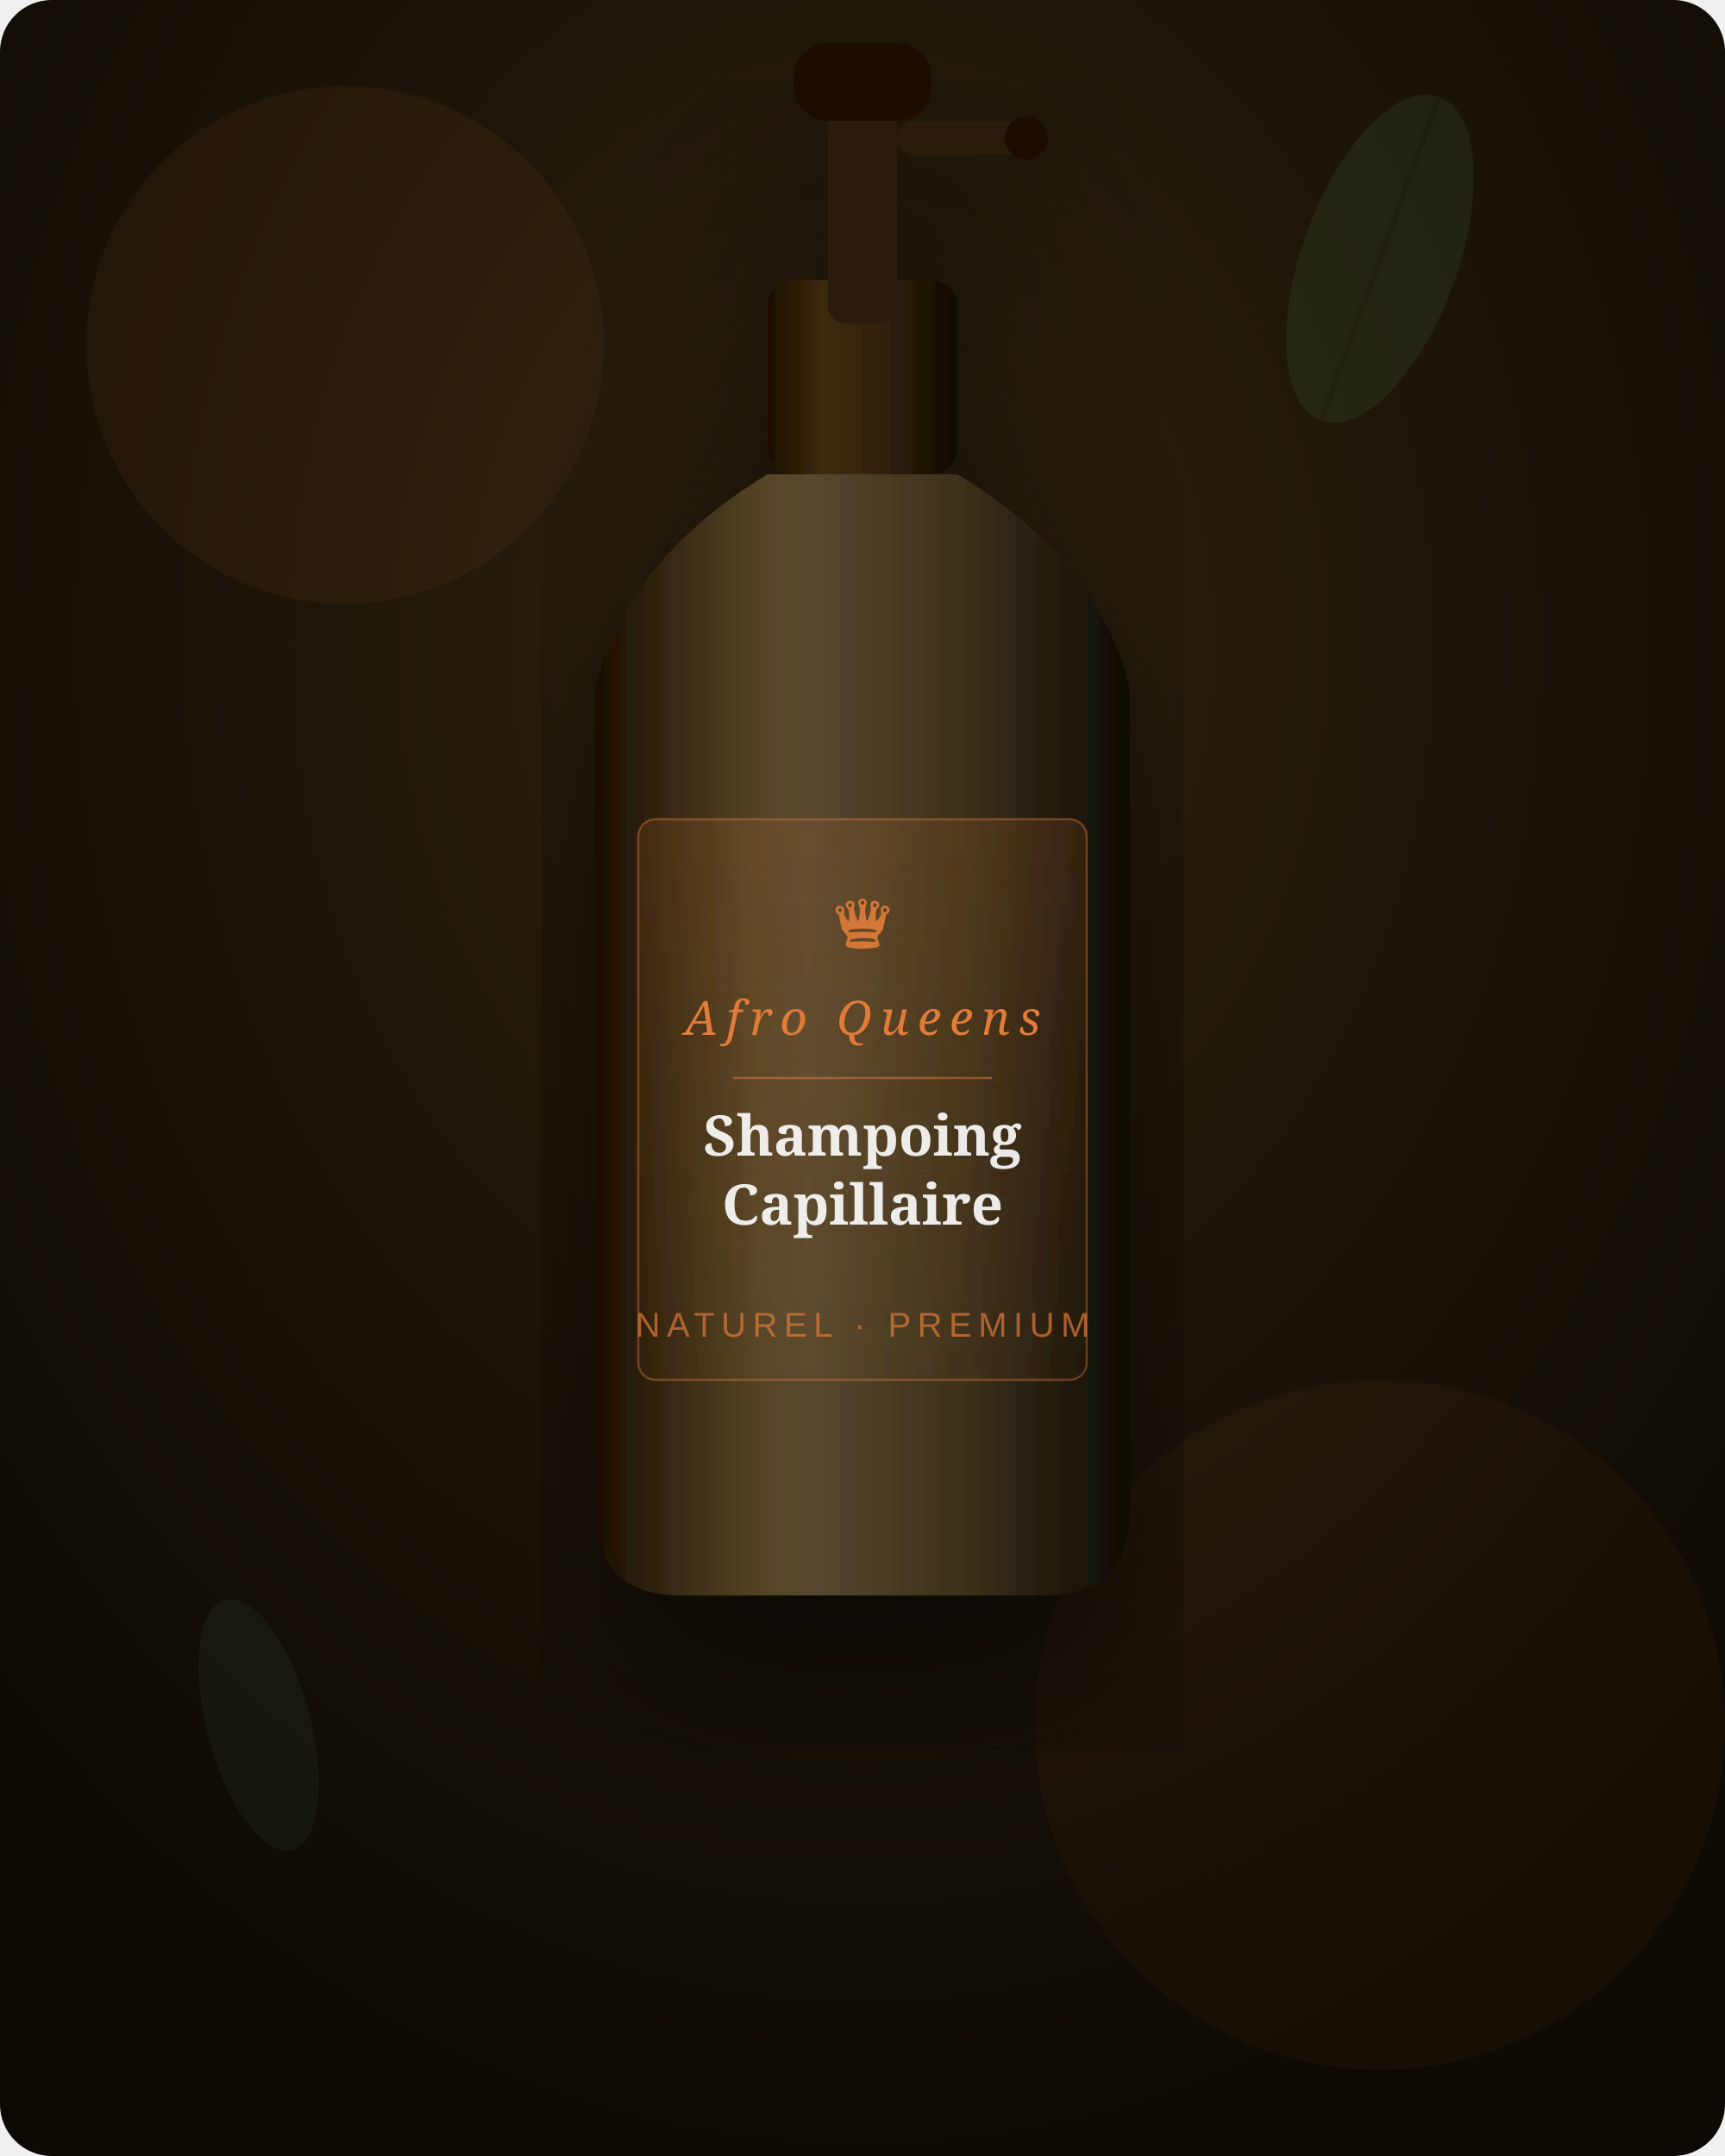
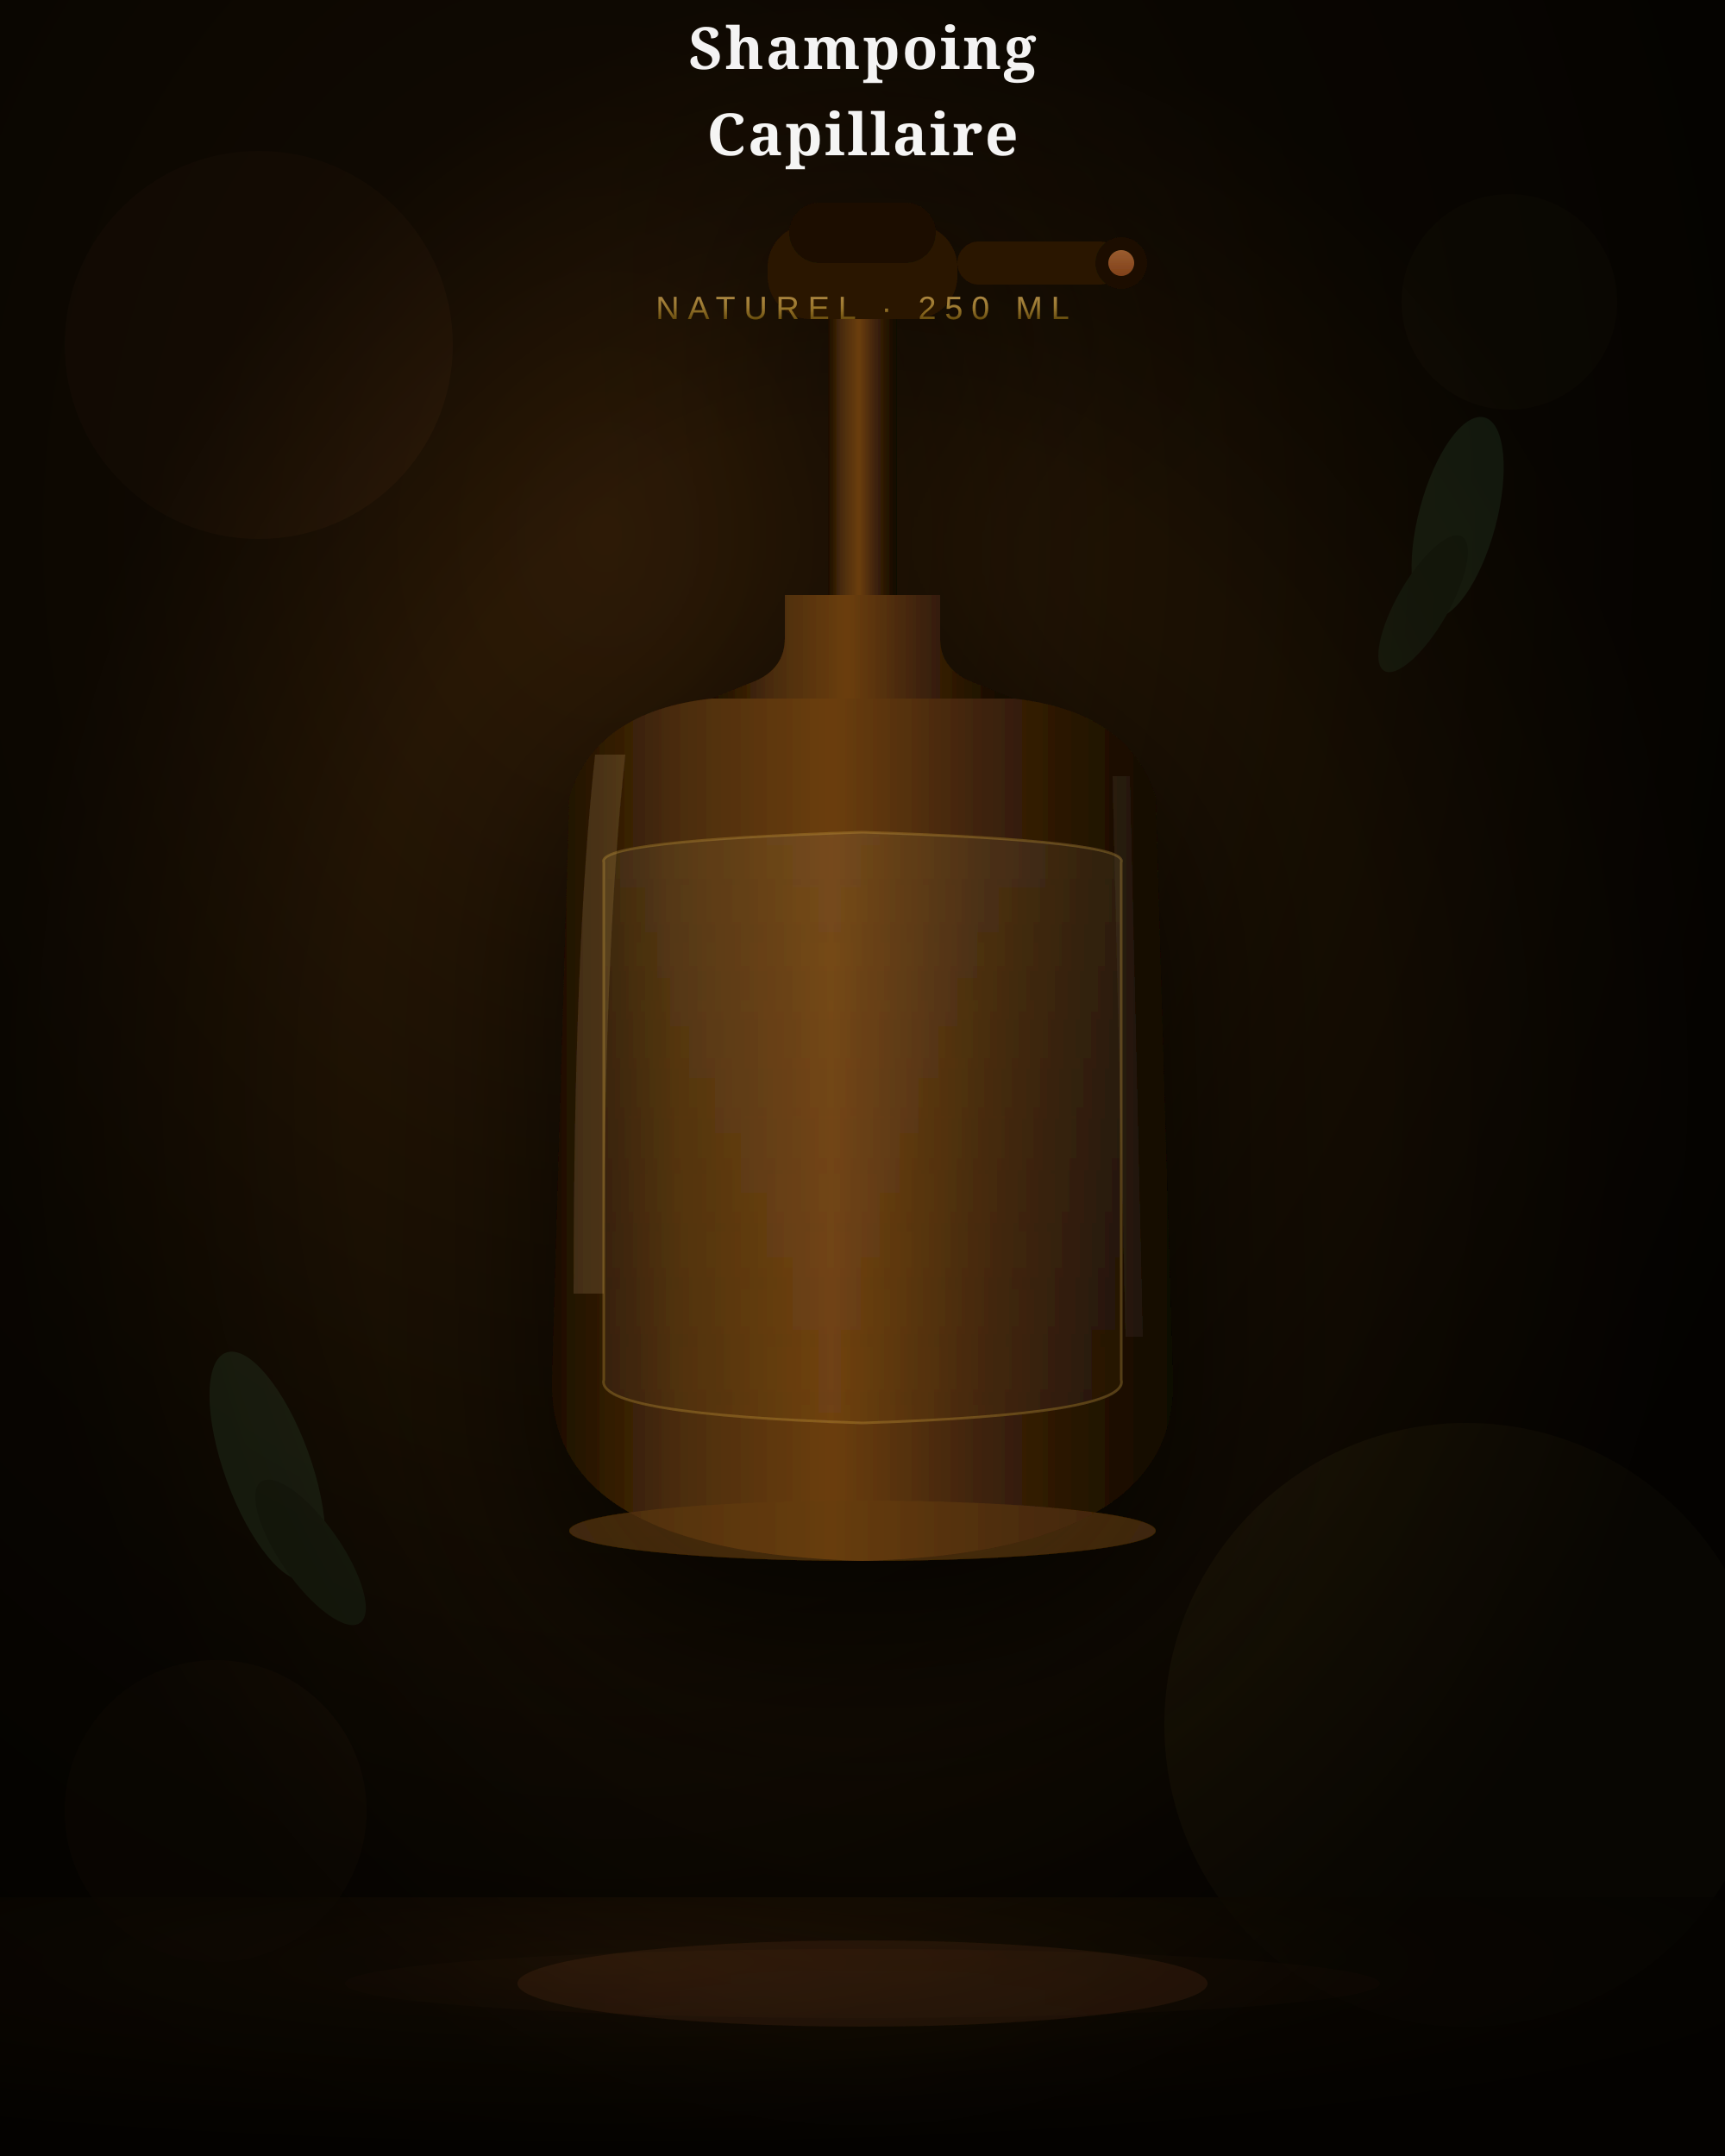
<svg xmlns="http://www.w3.org/2000/svg" width="400" height="500" viewBox="0 0 400 500">
  <defs>
-     <radialGradient id="bg" cx="50%" cy="30%" r="70%">
-       <stop offset="0%" stop-color="#2D2010" />
-       <stop offset="100%" stop-color="#0D0A04" />
+     <radialGradient id="bgGradS" cx="35%" cy="25%" r="75%">
+       <stop offset="0%" stop-color="#2D1A06" />
+       <stop offset="60%" stop-color="#150D02" />
+       <stop offset="100%" stop-color="#080501" />
    </radialGradient>
-     <linearGradient id="bottle" x1="0%" y1="0%" x2="100%" y2="0%">
-       <stop offset="0%" stop-color="#1A0F00" />
-       <stop offset="30%" stop-color="#3D2B0A" />
-       <stop offset="70%" stop-color="#2A1E07" />
-       <stop offset="100%" stop-color="#0D0A04" />
+     <linearGradient id="amberS" x1="0%" y1="0%" x2="100%" y2="0%">
+       <stop offset="0%" stop-color="#1C0E00" />
+       <stop offset="20%" stop-color="#4A2C0A" />
+       <stop offset="45%" stop-color="#6B3E10" />
+       <stop offset="70%" stop-color="#3D2208" />
+       <stop offset="100%" stop-color="#100800" />
    </linearGradient>
-     <linearGradient id="shine" x1="0%" y1="0%" x2="100%" y2="0%">
-       <stop offset="0%" stop-color="rgba(255,255,255,0)" />
-       <stop offset="40%" stop-color="rgba(255,255,255,0.15)" />
+     <linearGradient id="shineS" x1="0%" y1="0%" x2="100%" y2="100%">
+       <stop offset="0%" stop-color="rgba(255,220,160,0.22)" />
+       <stop offset="40%" stop-color="rgba(255,200,120,0.08)" />
      <stop offset="100%" stop-color="rgba(255,255,255,0)" />
    </linearGradient>
-     <linearGradient id="labelGrad" x1="0%" y1="0%" x2="0%" y2="100%">
-       <stop offset="0%" stop-color="#E07B3922" />
-       <stop offset="100%" stop-color="#E07B3908" />
+     <radialGradient id="vignetteS" cx="50%" cy="50%" r="50%">
+       <stop offset="60%" stop-color="rgba(0,0,0,0)" />
+       <stop offset="100%" stop-color="rgba(0,0,0,0.55)" />
+     </radialGradient>
+     <linearGradient id="goldS" x1="0%" y1="0%" x2="0%" y2="100%">
+       <stop offset="0%" stop-color="#F0C060" />
+       <stop offset="50%" stop-color="#D4A843" />
+       <stop offset="100%" stop-color="#8B6914" />
    </linearGradient>
-     <filter id="glow">
-       <feGaussianBlur stdDeviation="3" result="blur" />
-       <feComposite in="SourceGraphic" in2="blur" operator="over" />
+     <linearGradient id="orangeS" x1="0%" y1="0%" x2="0%" y2="100%">
+       <stop offset="0%" stop-color="#F09050" />
+       <stop offset="100%" stop-color="#C4622A" />
+     </linearGradient>
+     <filter id="shadowS" x="-30%" y="-20%" width="160%" height="160%">
+       <feDropShadow dx="0" dy="18" stdDeviation="22" flood-color="#000" flood-opacity="0.7" />
    </filter>
-     <filter id="shadow">
-       <feDropShadow dx="0" dy="20" stdDeviation="25" flood-color="#000" flood-opacity="0.6" />
+     <filter id="glowS">
+       <feGaussianBlur stdDeviation="4" result="blur" />
+       <feMerge>
+         <feMergeNode in="blur" />
+         <feMergeNode in="SourceGraphic" />
+       </feMerge>
    </filter>
+     <linearGradient id="labelS" x1="0%" y1="0%" x2="0%" y2="100%">
+       <stop offset="0%" stop-color="rgba(244,220,160,0.08)" />
+       <stop offset="100%" stop-color="rgba(200,150,60,0.04)" />
+     </linearGradient>
  </defs>
-   <rect width="400" height="500" fill="url(#bg)" rx="12" />
-   <ellipse cx="80" cy="80" rx="60" ry="60" fill="#E07B39" opacity="0.06" />
-   <ellipse cx="320" cy="400" rx="80" ry="80" fill="#E07B39" opacity="0.04" />
-   <g opacity="0.15" transform="translate(320,60) rotate(20)">
-     <ellipse cx="0" cy="0" rx="18" ry="40" fill="#4a7c59" />
-     <line x1="0" y1="-40" x2="0" y2="40" stroke="#2d5a3d" stroke-width="1.5" />
+   <rect width="400" height="500" fill="url(#bgGradS)" />
+   <circle cx="60" cy="80" r="45" fill="#E07B39" opacity="0.06" />
+   <circle cx="340" cy="400" r="70" fill="#D4A843" opacity="0.05" />
+   <circle cx="350" cy="70" r="25" fill="#D4A843" opacity="0.04" />
+   <circle cx="50" cy="420" r="35" fill="#E07B39" opacity="0.04" />
+   <ellipse cx="200" cy="460" rx="120" ry="8" fill="#E07B39" opacity="0.12" />
+   <rect x="0" y="440" width="400" height="60" fill="url(#bgGradS)" opacity="0.7" />
+   <rect width="400" height="500" fill="url(#vignetteS)" />
+   <g opacity="0.18">
+     <ellipse cx="62" cy="340" rx="10" ry="28" fill="#3D6B45" transform="rotate(-20 62 340)" />
+     <ellipse cx="72" cy="360" rx="7" ry="20" fill="#2D5234" transform="rotate(-35 72 360)" />
+     <ellipse cx="338" cy="120" rx="9" ry="24" fill="#3D6B45" transform="rotate(15 338 120)" />
+     <ellipse cx="330" cy="140" rx="6" ry="18" fill="#2D5234" transform="rotate(30 330 140)" />
  </g>
-   <g opacity="0.1" transform="translate(60,400) rotate(-15)">
-     <ellipse cx="0" cy="0" rx="12" ry="30" fill="#4a7c59" />
-   </g>
-   <g filter="url(#shadow)" transform="translate(200,250)">
-     <rect x="-22" y="-185" width="44" height="45" rx="6" fill="url(#bottle)" />
-     <path d="M -22 -140 Q -55 -120 -62 -90 L -62 100 Q -62 120 -42 120 L 42 120 Q 62 120 62 100 L 62 -90 Q 55 -120 22 -140 Z" fill="url(#bottle)" />
-     <path d="M -22 -140 Q -55 -120 -62 -90 L -62 100 Q -62 120 -42 120 L 42 120 Q 62 120 62 100 L 62 -90 Q 55 -120 22 -140 Z" fill="url(#shine)" />
-     <rect x="-52" y="-60" width="104" height="130" rx="4" fill="url(#labelGrad)" stroke="#E07B39" stroke-width="0.5" stroke-opacity="0.4" />
-     <text x="0" y="-30" text-anchor="middle" font-size="18" fill="#E07B39" opacity="0.9">♛</text>
-     <text x="0" y="-10" text-anchor="middle" font-family="Georgia, serif" font-size="11" fill="#E07B39" letter-spacing="2" font-style="italic">Afro Queens</text>
-     <line x1="-30" y1="0" x2="30" y2="0" stroke="#E07B39" stroke-width="0.5" opacity="0.5" />
-     <text x="0" y="18" text-anchor="middle" font-family="Georgia, serif" font-size="13" fill="white" opacity="0.9" font-weight="600">Shampoing</text>
-     <text x="0" y="34" text-anchor="middle" font-family="Georgia, serif" font-size="13" fill="white" opacity="0.9" font-weight="600">Capillaire</text>
-     <text x="0" y="60" text-anchor="middle" font-family="Arial, sans-serif" font-size="8" fill="#E07B39" opacity="0.7" letter-spacing="1.5">NATUREL · PREMIUM</text>
-     <rect x="-8" y="-230" width="16" height="55" rx="4" fill="#2A1E07" />
-     <rect x="-16" y="-240" width="32" height="18" rx="8" fill="#1A0F00" />
-     <rect x="8" y="-222" width="30" height="8" rx="4" fill="#2A1E07" />
-     <circle cx="38" cy="-218" r="5" fill="#1A0F00" />
+   <g filter="url(#shadowS)">
+     <rect x="192" y="65" width="16" height="82" rx="5" fill="url(#amberS)" />
+     <rect x="178" y="52" width="44" height="22" rx="10" fill="#2A1800" />
+     <rect x="183" y="47" width="34" height="14" rx="7" fill="#1A1000" />
+     <rect x="222" y="56" width="38" height="10" rx="5" fill="#2A1800" />
+     <circle cx="260" cy="61" r="6" fill="#1A1000" />
+     <circle cx="260" cy="61" r="3" fill="url(#orangeS)" opacity="0.6" />
+     <path d="M 182 138 L 182 148 Q 182 155 175 158 L 165 162 L 235 162 L 225 158 Q 218 155 218 148 L 218 138 Z" fill="url(#amberS)" />
+     <path d="     M 165 162     Q 138 165 132 185     L 128 320     Q 127 360 200 362     Q 273 360 272 320     L 268 185     Q 262 165 235 162     Z" fill="url(#amberS)" />
+     <path d="M 138 175 Q 133 220 133 300 L 140 300 Q 140 220 145 175 Z" fill="rgba(255,210,120,0.14)" rx="3" />
+     <path d="M 258 180 L 262 180 L 265 310 L 261 310 Z" fill="rgba(255,255,255,0.05)" />
+     <path d="M 140 200 Q 138 195 200 193 Q 262 195 260 200 L 260 320 Q 262 328 200 330 Q 138 328 140 320 Z" fill="url(#labelS)" stroke="rgba(212,168,67,0.3)" stroke-width="0.6" />
+     <text x="200" y="-38" text-anchor="middle" font-size="18" fill="url(#goldS)" opacity="0.95" filter="url(#glowS)">♛</text>
+     <text x="200" y="-18" text-anchor="middle" font-family="Georgia,serif" font-size="10" fill="url(#goldS)" letter-spacing="2.5" font-style="italic" opacity="0.9">Afro Queens</text>
+     <line x1="155" y1="-6" x2="245" y2="-6" stroke="url(#goldS)" stroke-width="0.5" opacity="0.5" />
+     <text x="200" y="16" text-anchor="middle" font-family="Georgia,serif" font-size="13.5" fill="white" opacity="0.95" font-weight="700" letter-spacing="0.5">Shampoing</text>
+     <text x="200" y="36" text-anchor="middle" font-family="Georgia,serif" font-size="13.5" fill="white" opacity="0.95" font-weight="700" letter-spacing="0.5">Capillaire</text>
+     <line x1="160" y1="60" x2="240" y2="60" stroke="url(#goldS)" stroke-width="0.4" opacity="0.35" />
+     <text x="200" y="74" text-anchor="middle" font-family="Arial,sans-serif" font-size="7.5" fill="url(#goldS)" opacity="0.65" letter-spacing="2">NATUREL · 250 ML</text>
+     <ellipse cx="200" cy="355" rx="68" ry="7" fill="rgba(100,60,10,0.5)" />
+     <ellipse cx="200" cy="460" rx="80" ry="10" fill="#E07B39" opacity="0.08" />
  </g>
</svg>
